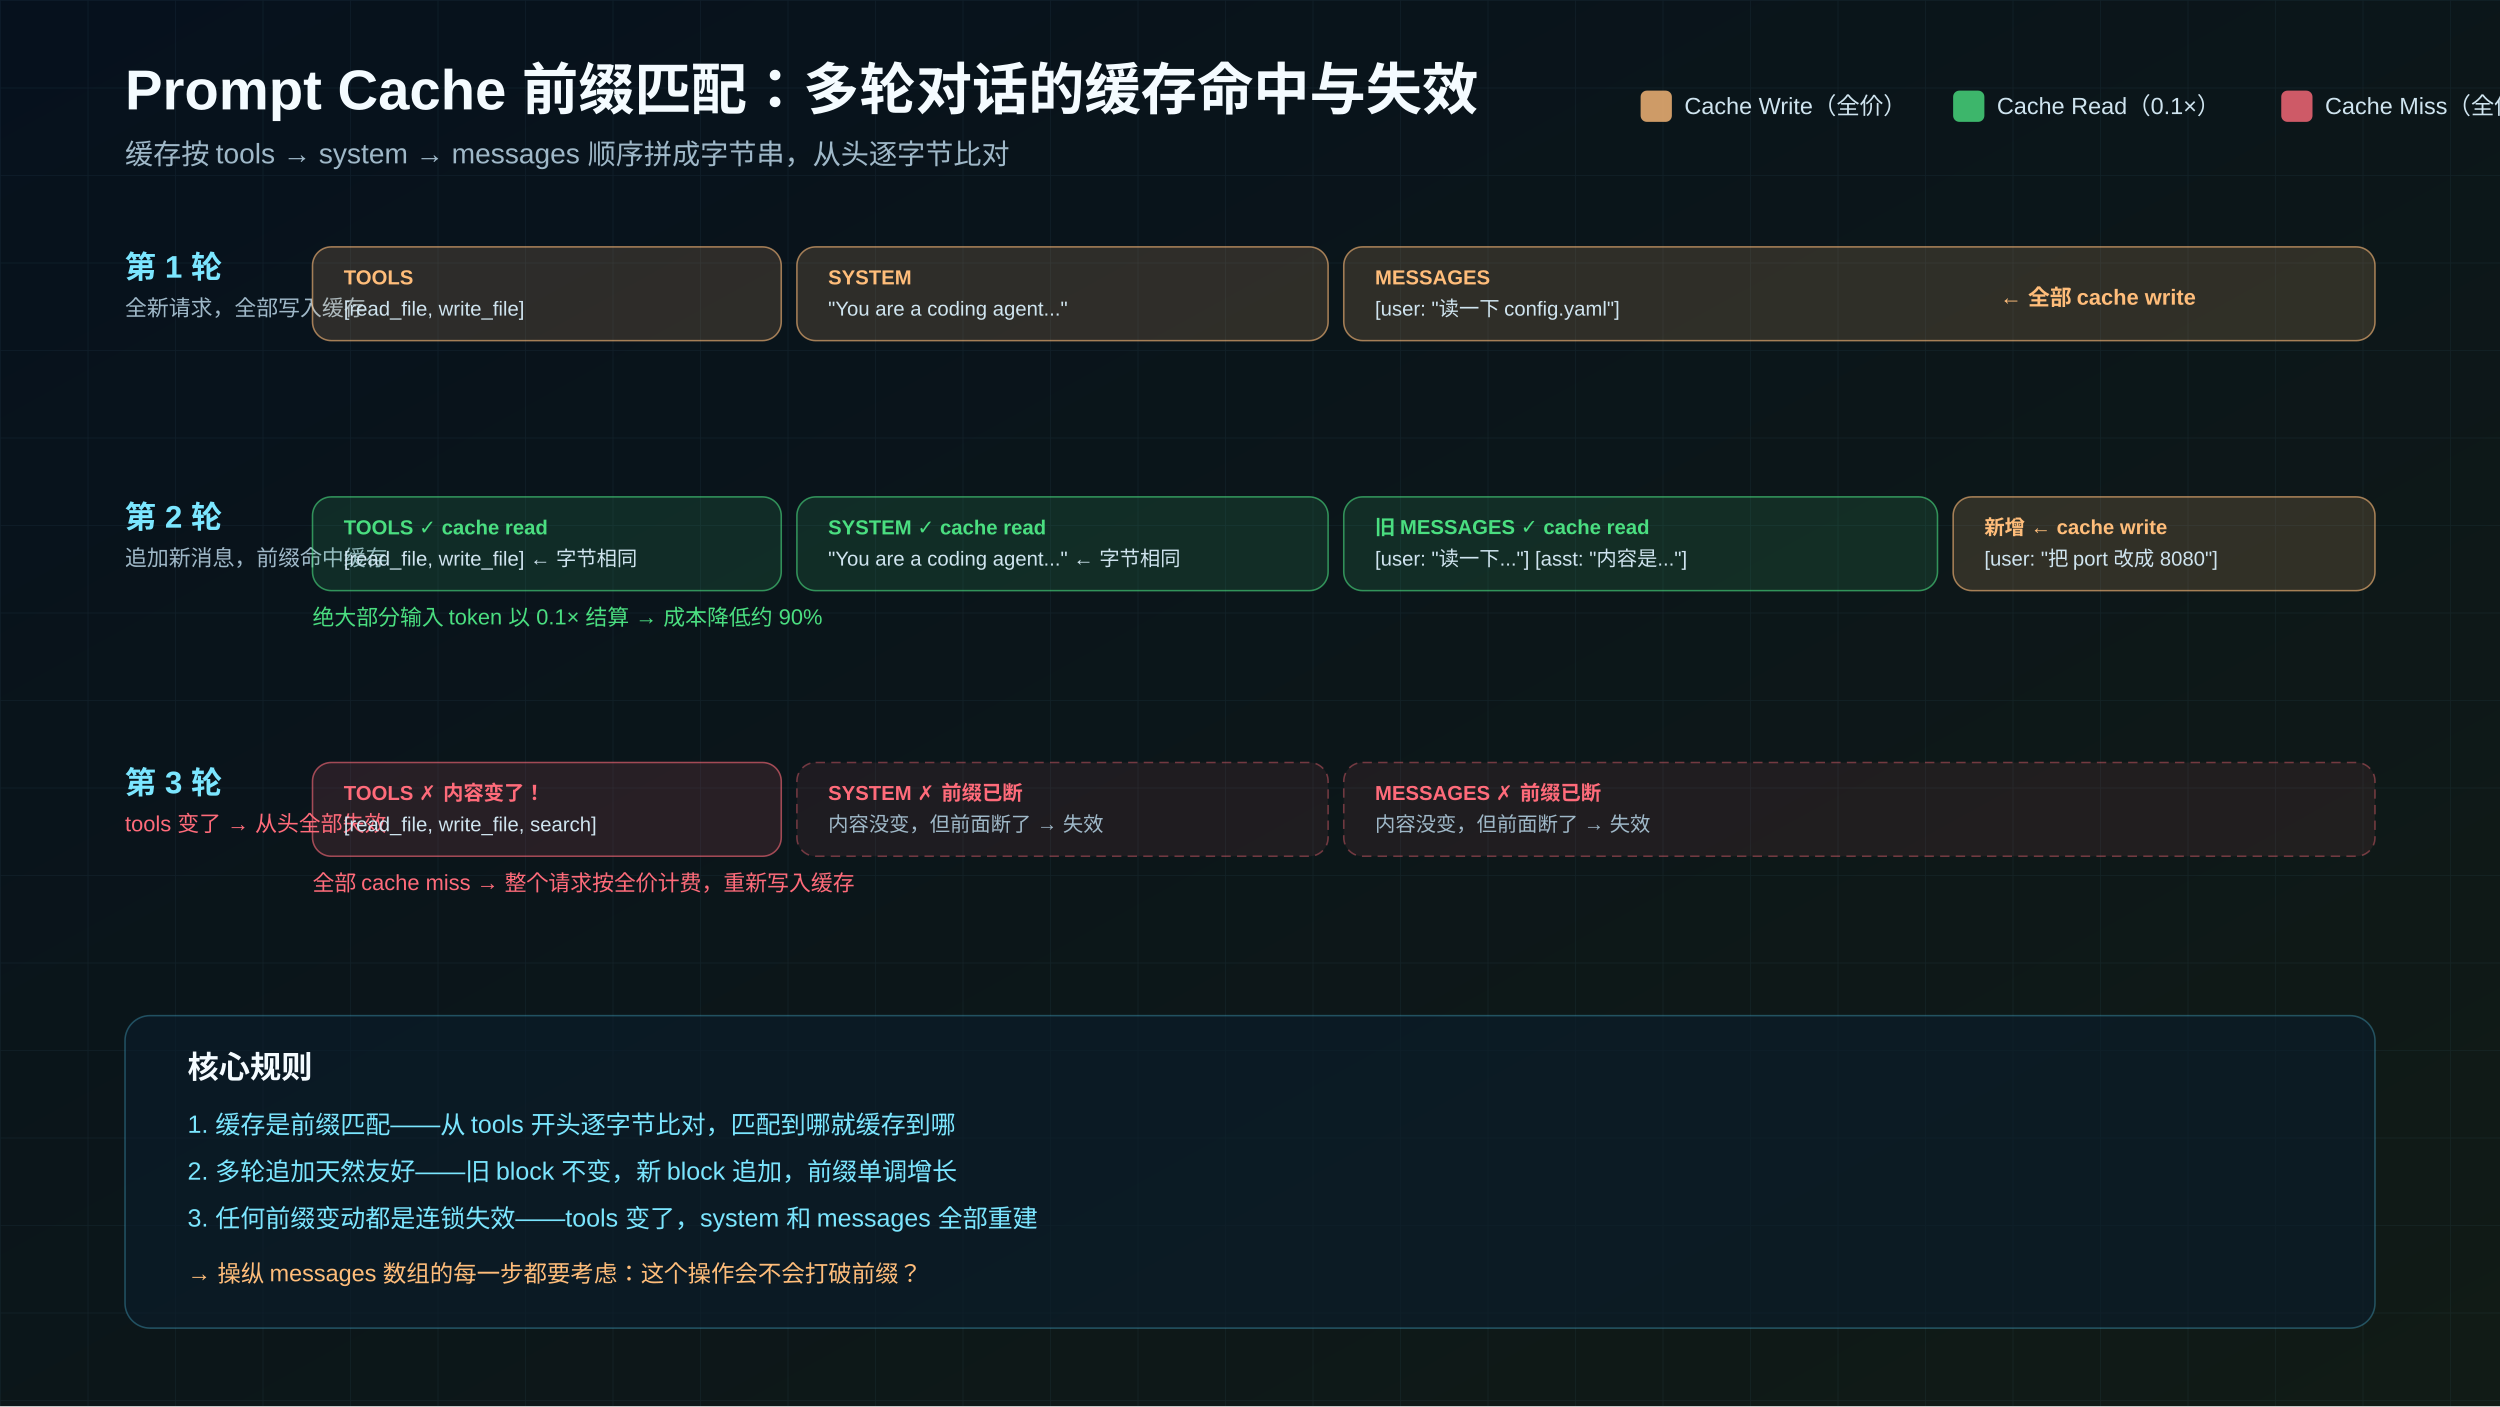
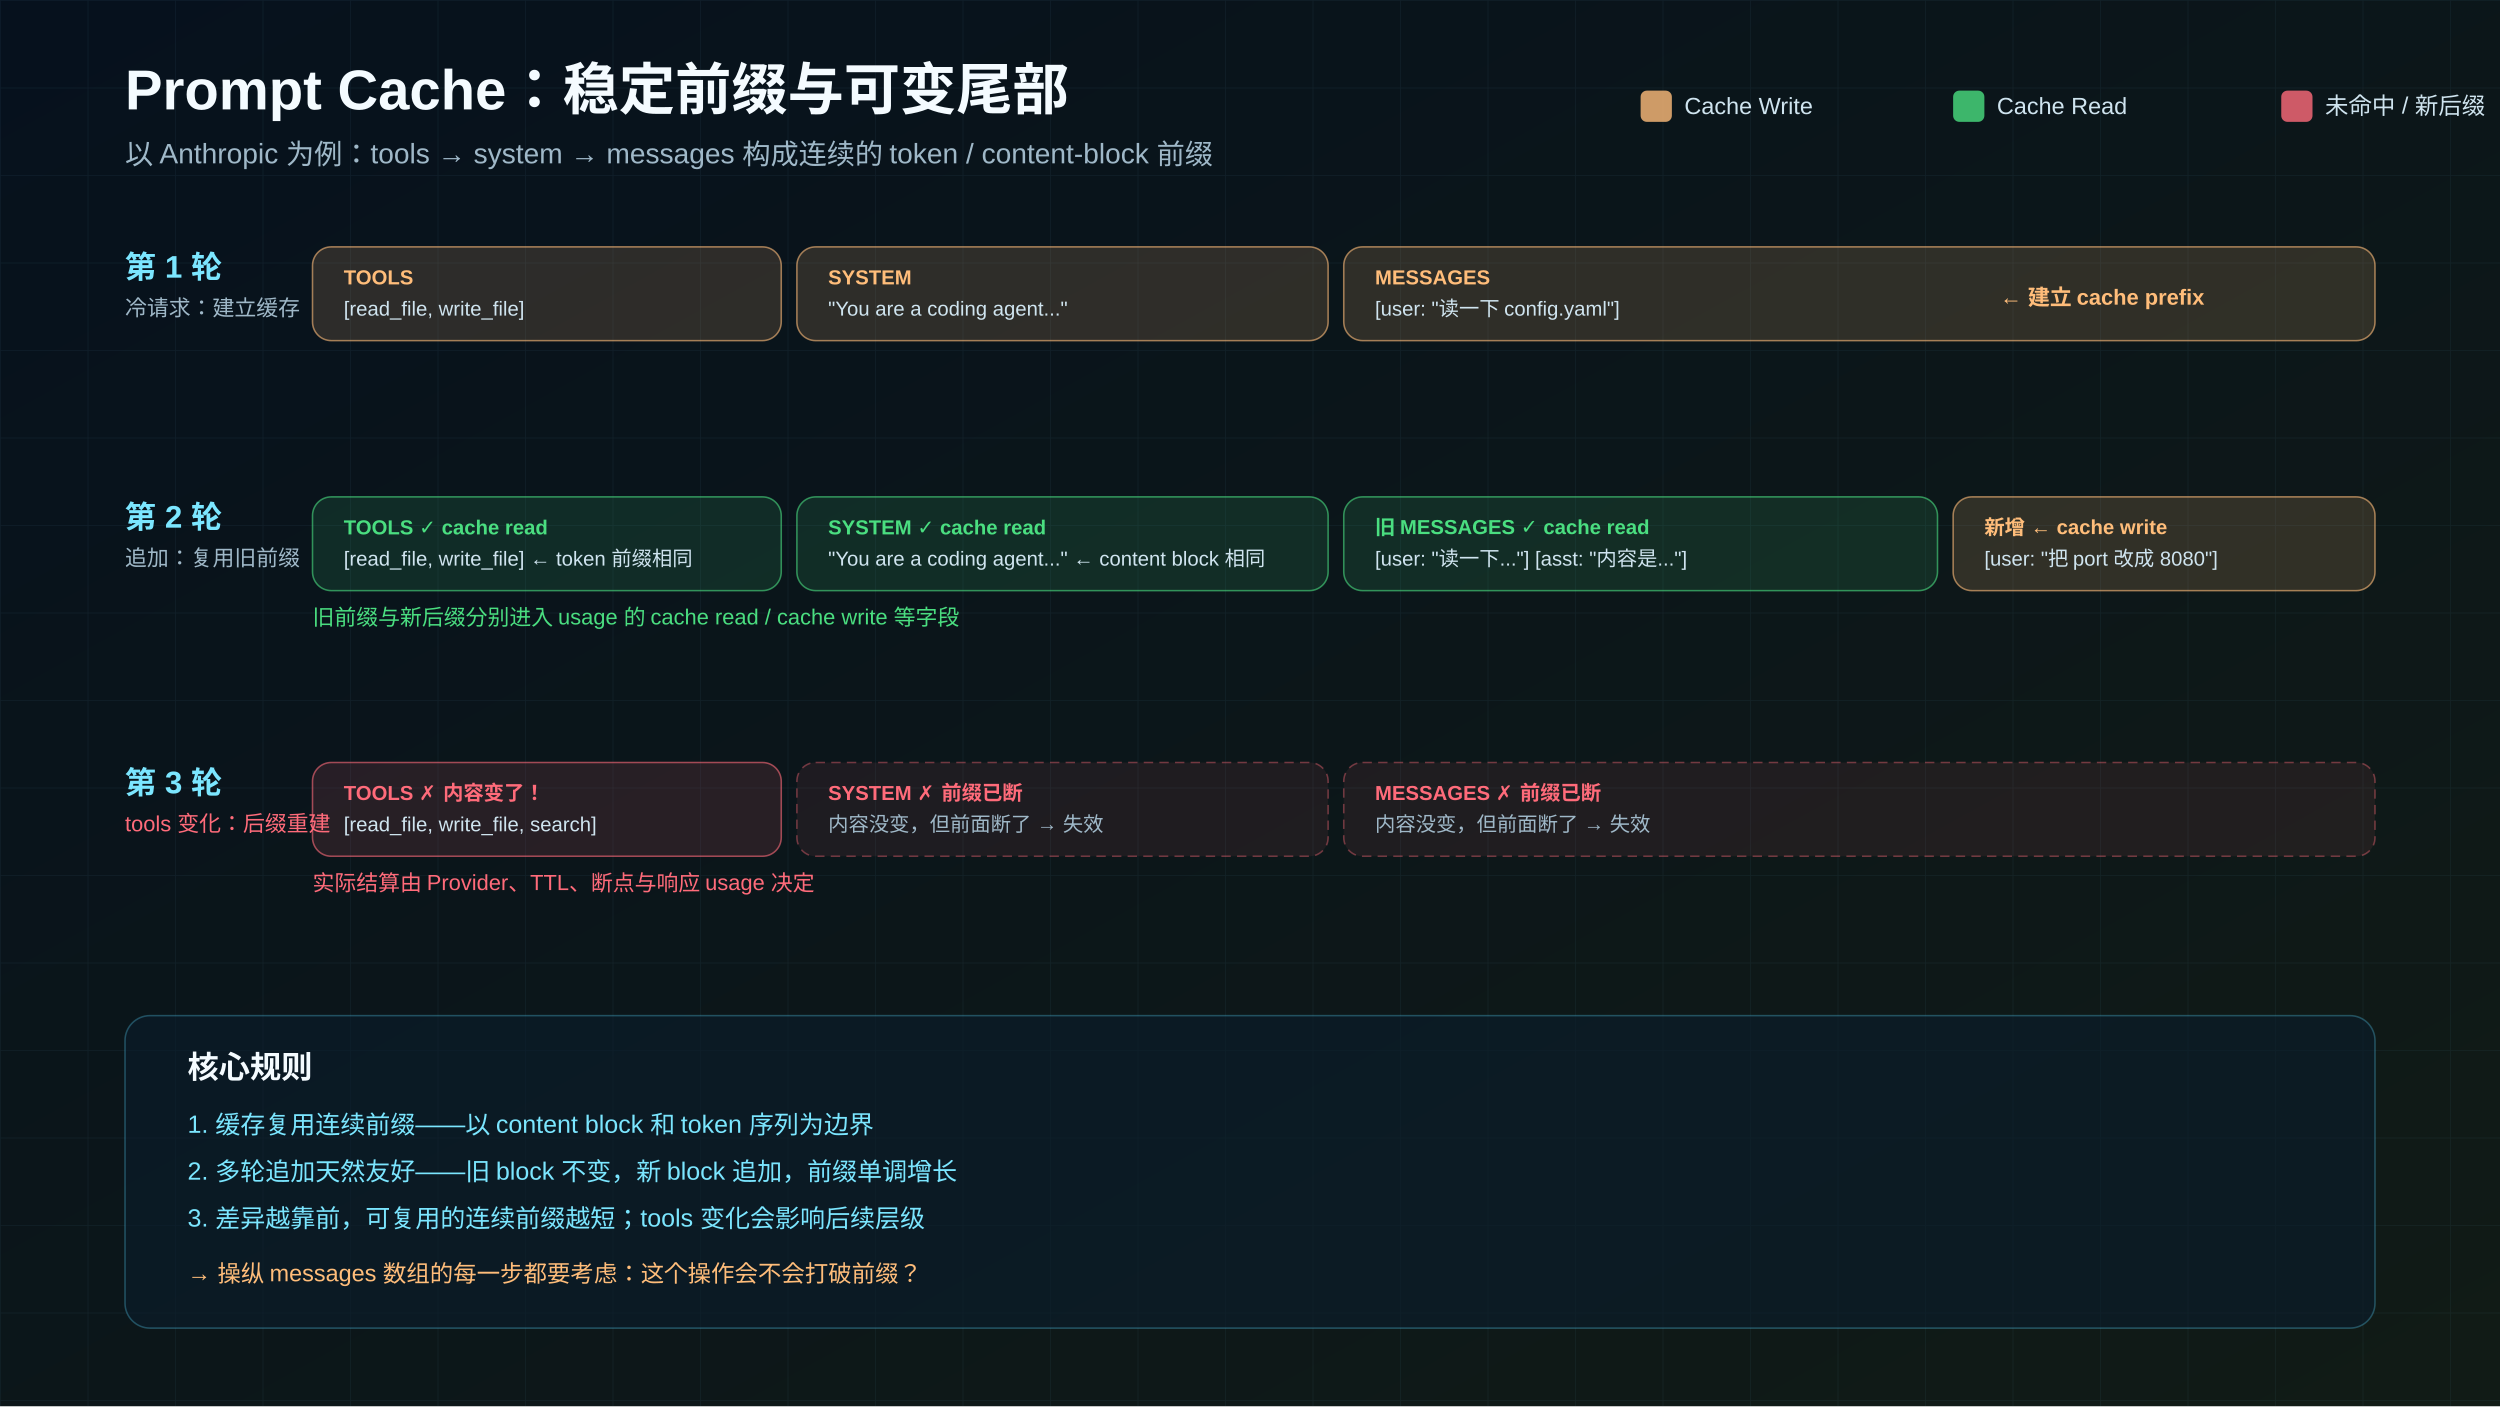
<svg xmlns="http://www.w3.org/2000/svg" width="1600" height="900" viewBox="0 0 1600 900">
  <defs>
    <linearGradient id="bg" x1="0" y1="0" x2="1" y2="1">
      <stop offset="0" stop-color="#06111d" />
      <stop offset="1" stop-color="#111b16" />
    </linearGradient>
    <pattern id="grid" width="56" height="56" patternUnits="userSpaceOnUse">
      <path d="M56 0H0V56" fill="none" stroke="#89ddff" stroke-opacity="0.06" />
    </pattern>
  </defs>
  <rect width="1600" height="900" fill="url(#bg)" />
  <rect width="1600" height="900" fill="url(#grid)" />
-   <text x="80" y="70" fill="#f4fbff" font-size="36" font-weight="800" font-family="Arial, 'PingFang SC', sans-serif">Prompt Cache 前缀匹配：多轮对话的缓存命中与失效</text>
-   <text x="80" y="105" fill="#9fb8c8" font-size="18" font-family="Arial, 'PingFang SC', sans-serif">缓存按 tools → system → messages 顺序拼成字节串，从头逐字节比对</text>
+   <text x="80" y="70" fill="#f4fbff" font-size="36" font-weight="800" font-family="Arial, 'PingFang SC', sans-serif">Prompt Cache：稳定前缀与可变尾部</text>
+   <text x="80" y="105" fill="#9fb8c8" font-size="18" font-family="Arial, 'PingFang SC', sans-serif">以 Anthropic 为例：tools → system → messages 构成连续的 token / content-block 前缀</text>
  <g transform="translate(1050 58)">
    <rect x="0" y="0" width="20" height="20" rx="4" fill="#ffbd7a" opacity="0.8" />
-     <text x="28" y="15" fill="#cfe4ef" font-size="15" font-family="Arial, 'PingFang SC', sans-serif">Cache Write（全价）</text>
+     <text x="28" y="15" fill="#cfe4ef" font-size="15" font-family="Arial, 'PingFang SC', sans-serif">Cache Write</text>
    <rect x="200" y="0" width="20" height="20" rx="4" fill="#4ade80" opacity="0.8" />
-     <text x="228" y="15" fill="#cfe4ef" font-size="15" font-family="Arial, 'PingFang SC', sans-serif">Cache Read（0.1×）</text>
+     <text x="228" y="15" fill="#cfe4ef" font-size="15" font-family="Arial, 'PingFang SC', sans-serif">Cache Read</text>
    <rect x="410" y="0" width="20" height="20" rx="4" fill="#ff6b7a" opacity="0.8" />
-     <text x="438" y="15" fill="#cfe4ef" font-size="15" font-family="Arial, 'PingFang SC', sans-serif">Cache Miss（全价）</text>
+     <text x="438" y="15" fill="#cfe4ef" font-size="15" font-family="Arial, 'PingFang SC', sans-serif">未命中 / 新后缀</text>
  </g>
  <g transform="translate(80 150)">
    <text x="0" y="28" fill="#7be6ff" font-size="20" font-weight="700" font-family="Arial, 'PingFang SC', sans-serif">第 1 轮</text>
-     <text x="0" y="52" fill="#9fb8c8" font-size="14" font-family="Arial, 'PingFang SC', sans-serif">全新请求，全部写入缓存</text>
+     <text x="0" y="52" fill="#9fb8c8" font-size="14" font-family="Arial, 'PingFang SC', sans-serif">冷请求：建立缓存</text>
    <rect x="120" y="8" width="300" height="60" rx="12" fill="#ffbd7a" fill-opacity="0.15" stroke="#ffbd7a" stroke-opacity="0.6" />
    <text x="140" y="32" fill="#ffbd7a" font-size="13" font-weight="600" font-family="Arial, 'PingFang SC', sans-serif">TOOLS</text>
    <text x="140" y="52" fill="#cfe4ef" font-size="13" font-family="Arial, 'PingFang SC', sans-serif">[read_file, write_file]</text>
    <rect x="430" y="8" width="340" height="60" rx="12" fill="#ffbd7a" fill-opacity="0.15" stroke="#ffbd7a" stroke-opacity="0.6" />
    <text x="450" y="32" fill="#ffbd7a" font-size="13" font-weight="600" font-family="Arial, 'PingFang SC', sans-serif">SYSTEM</text>
    <text x="450" y="52" fill="#cfe4ef" font-size="13" font-family="Arial, 'PingFang SC', sans-serif">"You are a coding agent..."</text>
    <rect x="780" y="8" width="660" height="60" rx="12" fill="#ffbd7a" fill-opacity="0.15" stroke="#ffbd7a" stroke-opacity="0.6" />
    <text x="800" y="32" fill="#ffbd7a" font-size="13" font-weight="600" font-family="Arial, 'PingFang SC', sans-serif">MESSAGES</text>
    <text x="800" y="52" fill="#cfe4ef" font-size="13" font-family="Arial, 'PingFang SC', sans-serif">[user: "读一下 config.yaml"]</text>
-     <text x="1200" y="45" fill="#ffbd7a" font-size="14" font-weight="600" font-family="Arial, 'PingFang SC', sans-serif">← 全部 cache write</text>
+     <text x="1200" y="45" fill="#ffbd7a" font-size="14" font-weight="600" font-family="Arial, 'PingFang SC', sans-serif">← 建立 cache prefix</text>
  </g>
  <g transform="translate(80 310)">
    <text x="0" y="28" fill="#7be6ff" font-size="20" font-weight="700" font-family="Arial, 'PingFang SC', sans-serif">第 2 轮</text>
-     <text x="0" y="52" fill="#9fb8c8" font-size="14" font-family="Arial, 'PingFang SC', sans-serif">追加新消息，前缀命中缓存</text>
+     <text x="0" y="52" fill="#9fb8c8" font-size="14" font-family="Arial, 'PingFang SC', sans-serif">追加：复用旧前缀</text>
    <rect x="120" y="8" width="300" height="60" rx="12" fill="#4ade80" fill-opacity="0.12" stroke="#4ade80" stroke-opacity="0.6" />
    <text x="140" y="32" fill="#4ade80" font-size="13" font-weight="600" font-family="Arial, 'PingFang SC', sans-serif">TOOLS ✓ cache read</text>
-     <text x="140" y="52" fill="#cfe4ef" font-size="13" font-family="Arial, 'PingFang SC', sans-serif">[read_file, write_file]  ← 字节相同</text>
+     <text x="140" y="52" fill="#cfe4ef" font-size="13" font-family="Arial, 'PingFang SC', sans-serif">[read_file, write_file]  ← token 前缀相同</text>
    <rect x="430" y="8" width="340" height="60" rx="12" fill="#4ade80" fill-opacity="0.12" stroke="#4ade80" stroke-opacity="0.6" />
    <text x="450" y="32" fill="#4ade80" font-size="13" font-weight="600" font-family="Arial, 'PingFang SC', sans-serif">SYSTEM ✓ cache read</text>
-     <text x="450" y="52" fill="#cfe4ef" font-size="13" font-family="Arial, 'PingFang SC', sans-serif">"You are a coding agent..."  ← 字节相同</text>
+     <text x="450" y="52" fill="#cfe4ef" font-size="13" font-family="Arial, 'PingFang SC', sans-serif">"You are a coding agent..."  ← content block 相同</text>
    <rect x="780" y="8" width="380" height="60" rx="12" fill="#4ade80" fill-opacity="0.12" stroke="#4ade80" stroke-opacity="0.6" />
    <text x="800" y="32" fill="#4ade80" font-size="13" font-weight="600" font-family="Arial, 'PingFang SC', sans-serif">旧 MESSAGES ✓ cache read</text>
    <text x="800" y="52" fill="#cfe4ef" font-size="13" font-family="Arial, 'PingFang SC', sans-serif">[user: "读一下..."] [asst: "内容是..."]</text>
    <rect x="1170" y="8" width="270" height="60" rx="12" fill="#ffbd7a" fill-opacity="0.15" stroke="#ffbd7a" stroke-opacity="0.6" />
    <text x="1190" y="32" fill="#ffbd7a" font-size="13" font-weight="600" font-family="Arial, 'PingFang SC', sans-serif">新增 ← cache write</text>
    <text x="1190" y="52" fill="#cfe4ef" font-size="13" font-family="Arial, 'PingFang SC', sans-serif">[user: "把 port 改成 8080"]</text>
-     <text x="120" y="90" fill="#4ade80" font-size="14" font-family="Arial, 'PingFang SC', sans-serif">绝大部分输入 token 以 0.1× 结算 → 成本降低约 90%</text>
+     <text x="120" y="90" fill="#4ade80" font-size="14" font-family="Arial, 'PingFang SC', sans-serif">旧前缀与新后缀分别进入 usage 的 cache read / cache write 等字段</text>
  </g>
  <g transform="translate(80 480)">
    <text x="0" y="28" fill="#7be6ff" font-size="20" font-weight="700" font-family="Arial, 'PingFang SC', sans-serif">第 3 轮</text>
-     <text x="0" y="52" fill="#ff6b7a" font-size="14" font-family="Arial, 'PingFang SC', sans-serif">tools 变了 → 从头全部失效</text>
+     <text x="0" y="52" fill="#ff6b7a" font-size="14" font-family="Arial, 'PingFang SC', sans-serif">tools 变化：后缀重建</text>
    <rect x="120" y="8" width="300" height="60" rx="12" fill="#ff6b7a" fill-opacity="0.12" stroke="#ff6b7a" stroke-opacity="0.6" />
    <text x="140" y="32" fill="#ff6b7a" font-size="13" font-weight="600" font-family="Arial, 'PingFang SC', sans-serif">TOOLS ✗ 内容变了！</text>
    <text x="140" y="52" fill="#cfe4ef" font-size="13" font-family="Arial, 'PingFang SC', sans-serif">[read_file, write_file, search]</text>
    <rect x="430" y="8" width="340" height="60" rx="12" fill="#ff6b7a" fill-opacity="0.08" stroke="#ff6b7a" stroke-opacity="0.4" stroke-dasharray="6 4" />
    <text x="450" y="32" fill="#ff6b7a" font-size="13" font-weight="600" font-family="Arial, 'PingFang SC', sans-serif">SYSTEM ✗ 前缀已断</text>
    <text x="450" y="52" fill="#9fb8c8" font-size="13" font-family="Arial, 'PingFang SC', sans-serif">内容没变，但前面断了 → 失效</text>
    <rect x="780" y="8" width="660" height="60" rx="12" fill="#ff6b7a" fill-opacity="0.08" stroke="#ff6b7a" stroke-opacity="0.4" stroke-dasharray="6 4" />
    <text x="800" y="32" fill="#ff6b7a" font-size="13" font-weight="600" font-family="Arial, 'PingFang SC', sans-serif">MESSAGES ✗ 前缀已断</text>
    <text x="800" y="52" fill="#9fb8c8" font-size="13" font-family="Arial, 'PingFang SC', sans-serif">内容没变，但前面断了 → 失效</text>
-     <text x="120" y="90" fill="#ff6b7a" font-size="14" font-family="Arial, 'PingFang SC', sans-serif">全部 cache miss → 整个请求按全价计费，重新写入缓存</text>
+     <text x="120" y="90" fill="#ff6b7a" font-size="14" font-family="Arial, 'PingFang SC', sans-serif">实际结算由 Provider、TTL、断点与响应 usage 决定</text>
  </g>
  <g transform="translate(80 650)">
    <rect x="0" y="0" width="1440" height="200" rx="16" fill="#0a1d2c" fill-opacity="0.6" stroke="#58d7ff" stroke-opacity="0.3" />
    <text x="40" y="40" fill="#f4fbff" font-size="20" font-weight="700" font-family="Arial, 'PingFang SC', sans-serif">核心规则</text>
-     <text x="40" y="75" fill="#7be6ff" font-size="16" font-family="Arial, 'PingFang SC', sans-serif">1. 缓存是前缀匹配——从 tools 开头逐字节比对，匹配到哪就缓存到哪</text>
+     <text x="40" y="75" fill="#7be6ff" font-size="16" font-family="Arial, 'PingFang SC', sans-serif">1. 缓存复用连续前缀——以 content block 和 token 序列为边界</text>
    <text x="40" y="105" fill="#7be6ff" font-size="16" font-family="Arial, 'PingFang SC', sans-serif">2. 多轮追加天然友好——旧 block 不变，新 block 追加，前缀单调增长</text>
-     <text x="40" y="135" fill="#7be6ff" font-size="16" font-family="Arial, 'PingFang SC', sans-serif">3. 任何前缀变动都是连锁失效——tools 变了，system 和 messages 全部重建</text>
+     <text x="40" y="135" fill="#7be6ff" font-size="16" font-family="Arial, 'PingFang SC', sans-serif">3. 差异越靠前，可复用的连续前缀越短；tools 变化会影响后续层级</text>
    <text x="40" y="170" fill="#ffbd7a" font-size="15" font-family="Arial, 'PingFang SC', sans-serif">→ 操纵 messages 数组的每一步都要考虑：这个操作会不会打破前缀？</text>
  </g>
</svg>
